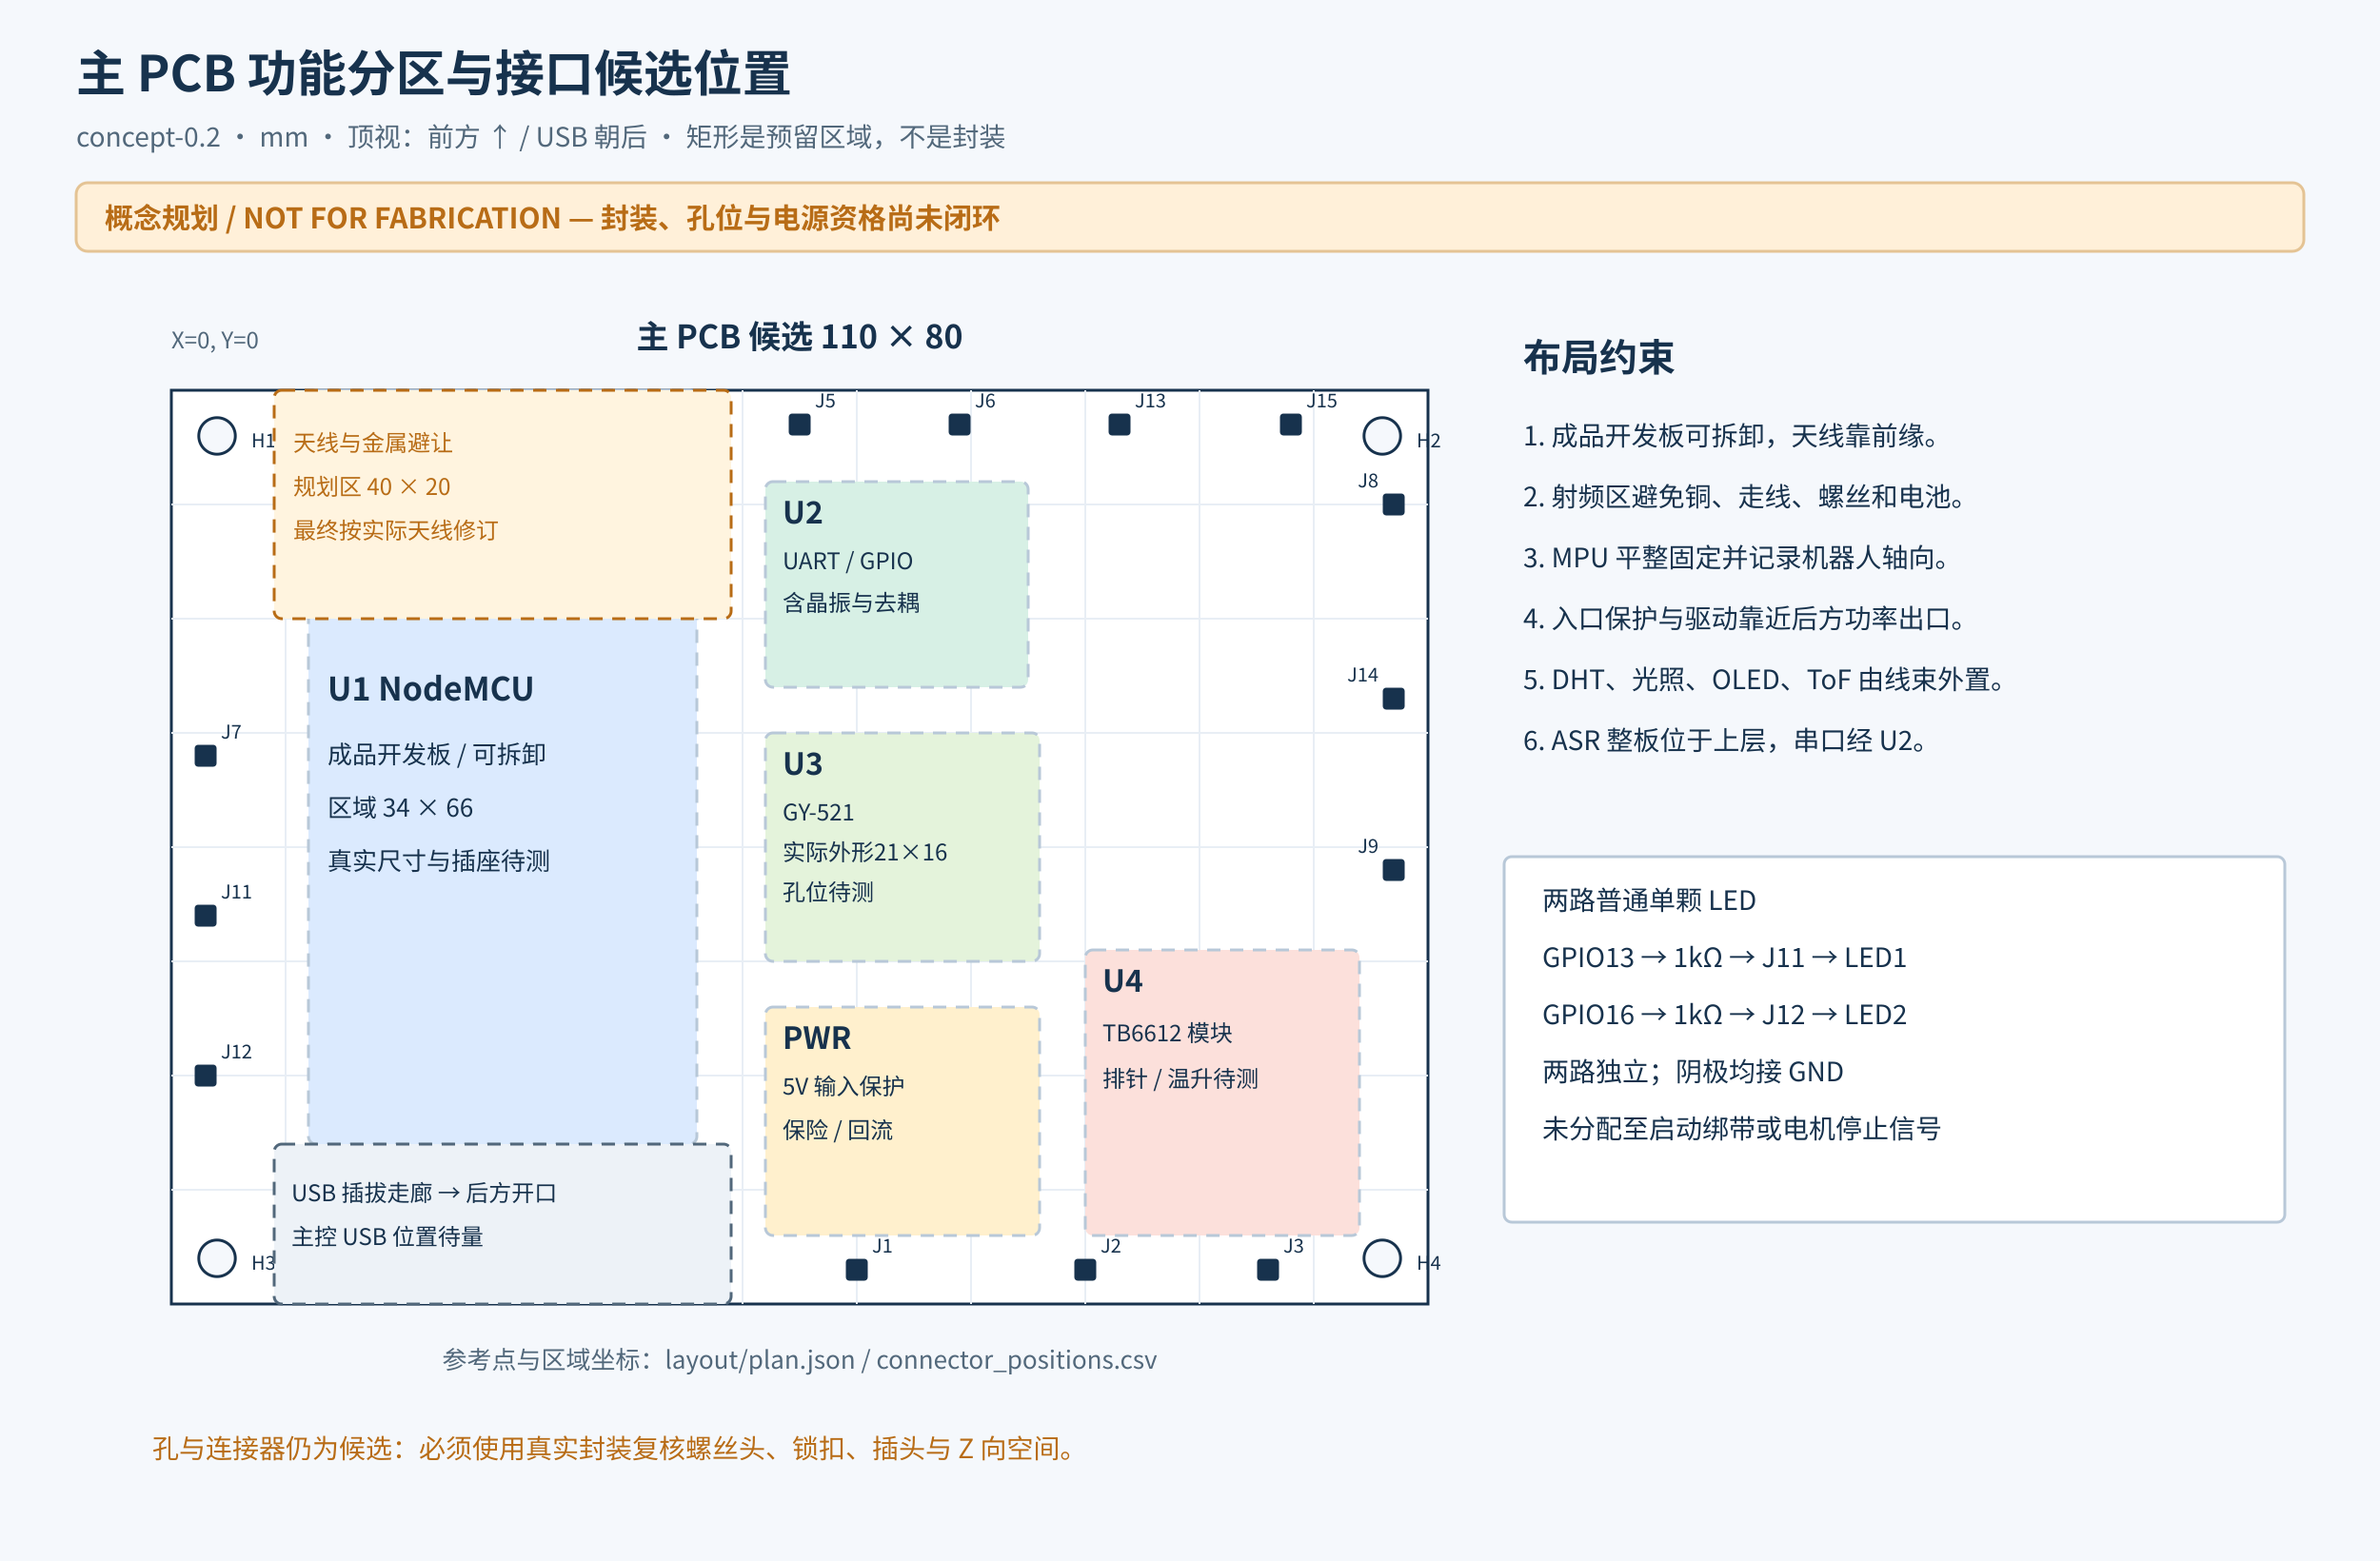
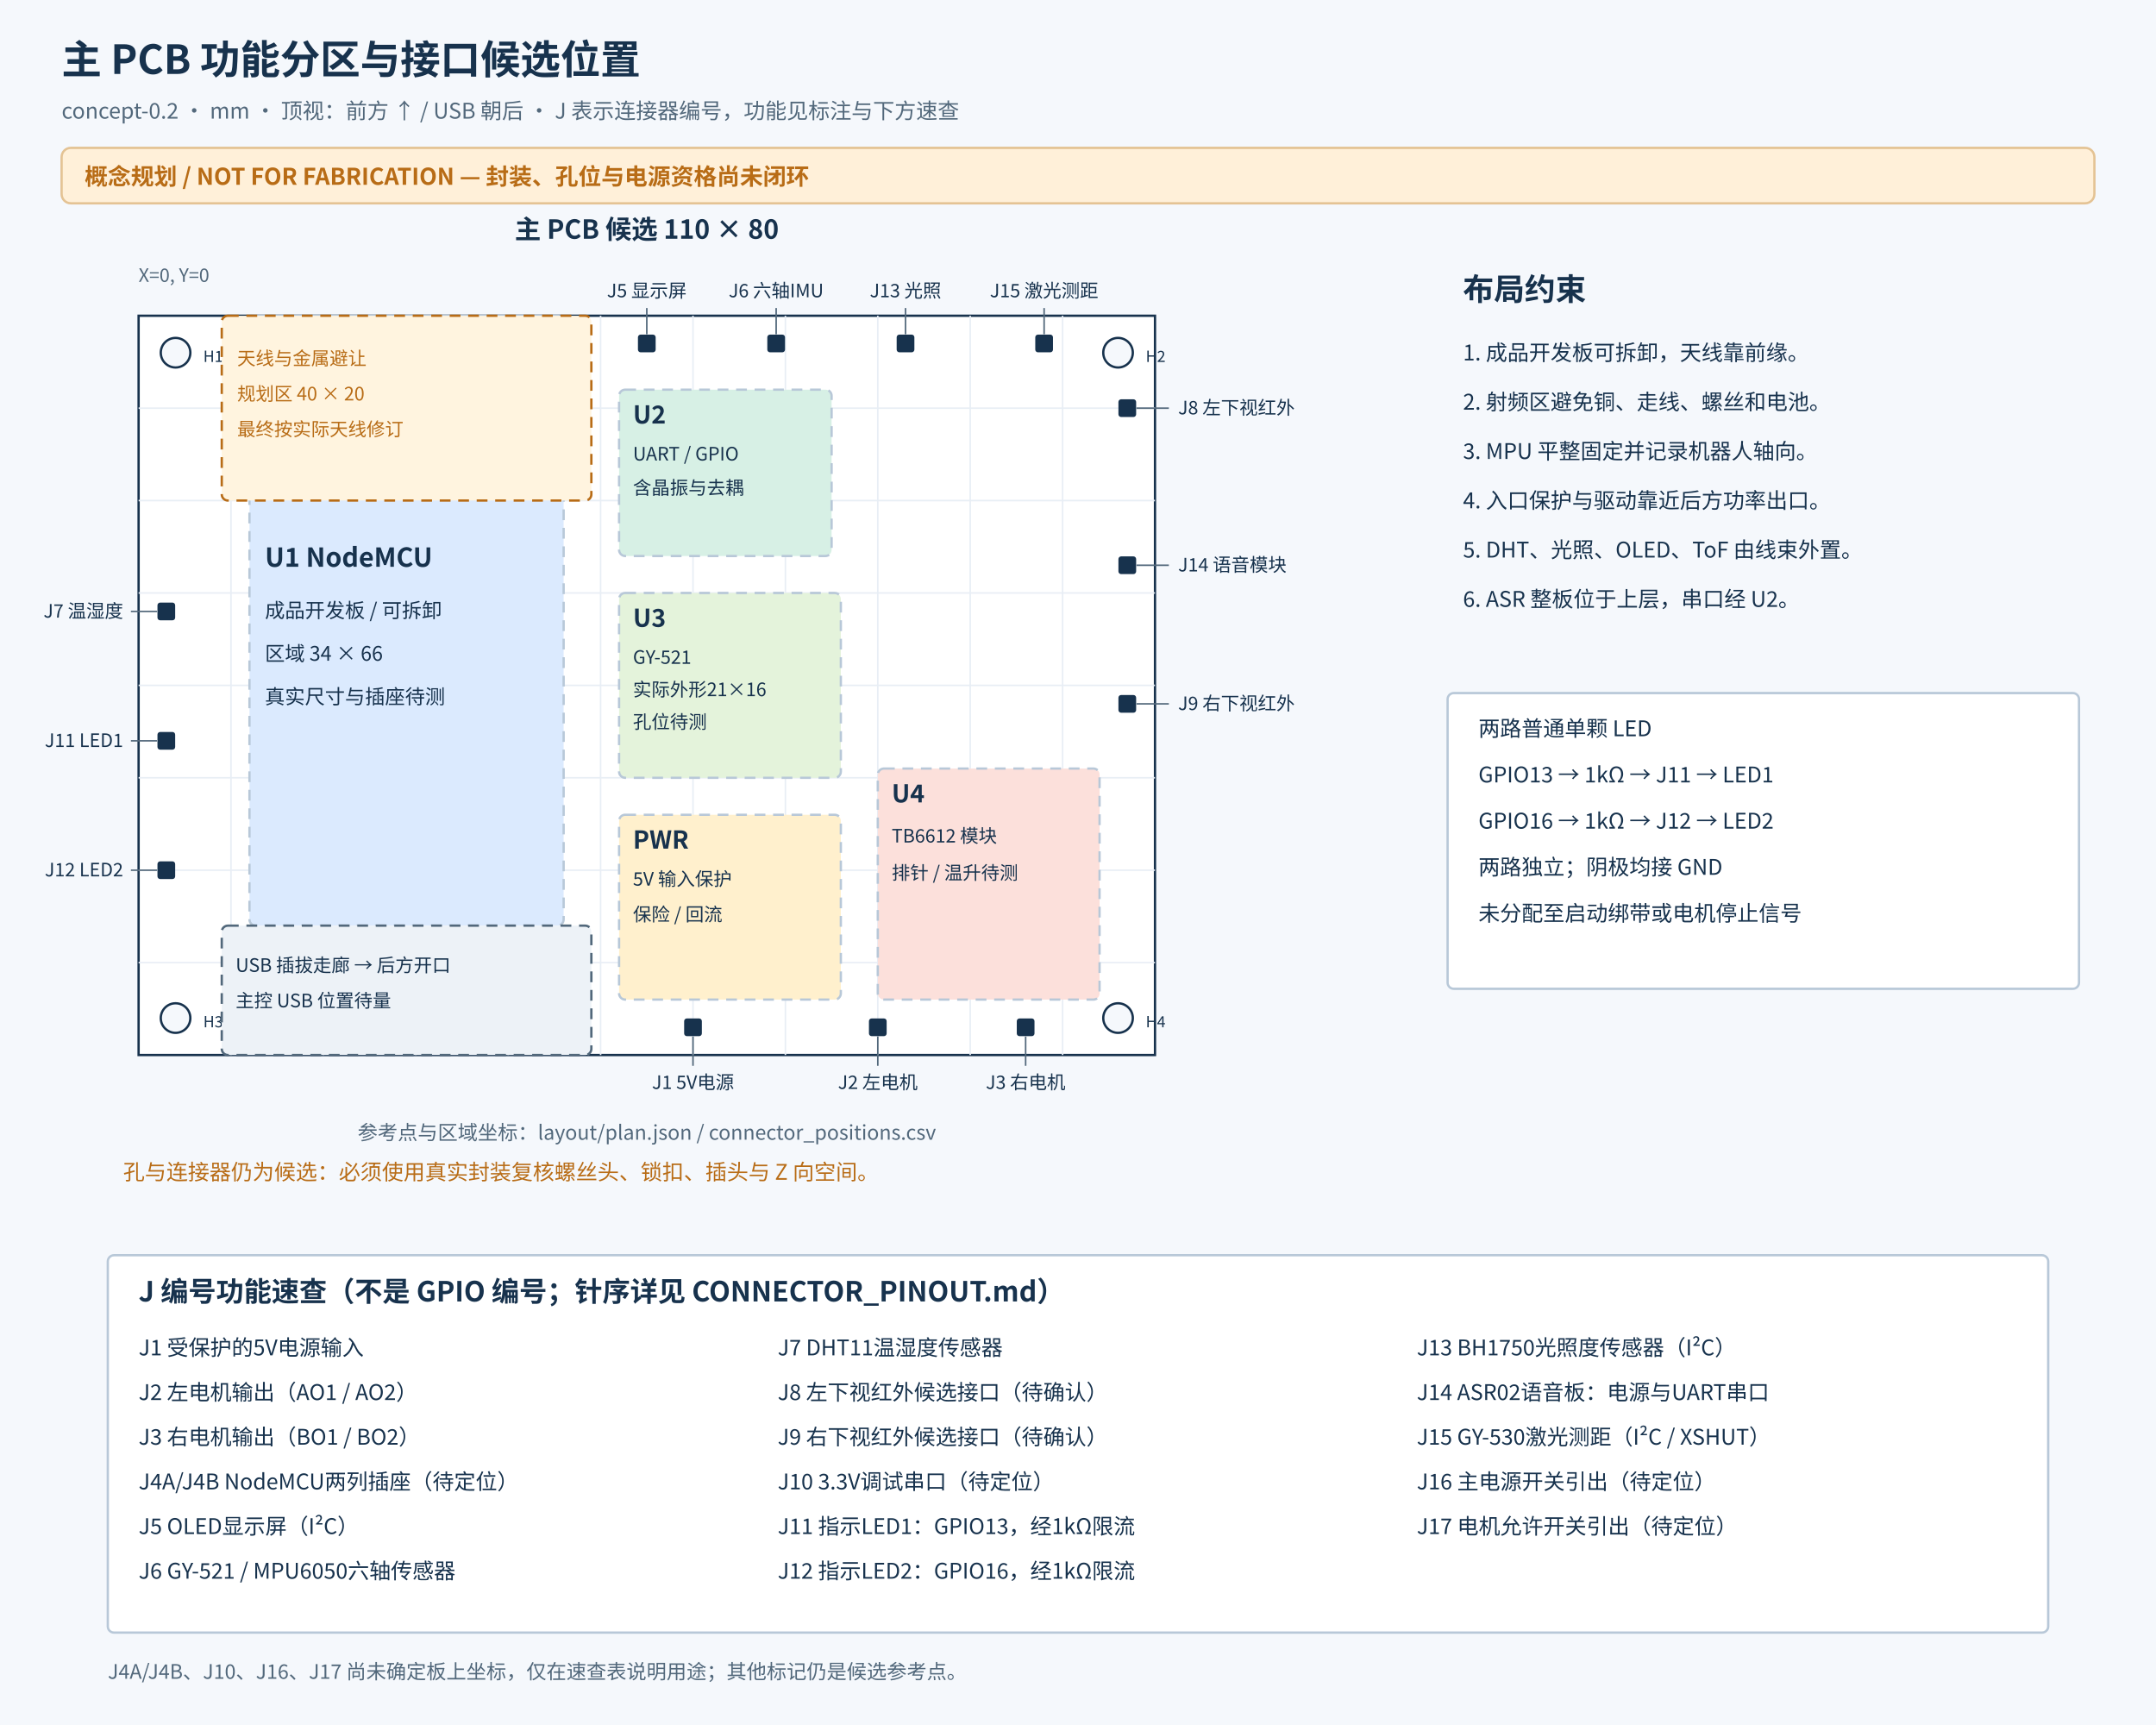
- <svg xmlns="http://www.w3.org/2000/svg" width="1250" height="820" viewBox="0 0 1250 820">
+ <svg xmlns="http://www.w3.org/2000/svg" width="1400" height="1120" viewBox="0 0 1400 1120">
  <style>text{font-family:"Microsoft YaHei","Noto Sans CJK SC","Segoe UI",sans-serif}</style>
-   <rect width="1250" height="820" fill="#f5f8fc" />
+   <rect width="1400" height="1120" fill="#f5f8fc" />
  <text x="40" y="48" font-size="26" fill="#17324d" font-weight="700" text-anchor="start">主 PCB 功能分区与接口候选位置</text>
-   <text x="40" y="77" font-size="14" fill="#52687b" font-weight="400" text-anchor="start">concept-0.2 · mm · 顶视：前方 ↑ / USB 朝后 · 矩形是预留区域，不是封装</text>
-   <rect x="40" y="96" width="1170" height="36" rx="6" fill="#fff0d9" stroke="#e4c394" stroke-width="1.5" />
+   <text x="40" y="77" font-size="14" fill="#52687b" font-weight="400" text-anchor="start">concept-0.2 · mm · 顶视：前方 ↑ / USB 朝后 · J 表示连接器编号，功能见标注与下方速查</text>
+   <rect x="40" y="96" width="1320" height="36" rx="6" fill="#fff0d9" stroke="#e4c394" stroke-width="1.5" />
  <text x="55" y="120" font-size="15" fill="#b86c16" font-weight="600" text-anchor="start">概念规划 / NOT FOR FABRICATION — 封装、孔位与电源资格尚未闭环</text>
  <rect x="90" y="205" width="660" height="480" rx="0" fill="#fff" stroke="#17324d" stroke-width="1.5" />
  <polyline points="150,205 150,685" fill="none" stroke="#e8eef5" stroke-width="1" stroke-linejoin="round" />
  <polyline points="210,205 210,685" fill="none" stroke="#e8eef5" stroke-width="1" stroke-linejoin="round" />
  <polyline points="270,205 270,685" fill="none" stroke="#e8eef5" stroke-width="1" stroke-linejoin="round" />
  <polyline points="330,205 330,685" fill="none" stroke="#e8eef5" stroke-width="1" stroke-linejoin="round" />
  <polyline points="390,205 390,685" fill="none" stroke="#e8eef5" stroke-width="1" stroke-linejoin="round" />
  <polyline points="450,205 450,685" fill="none" stroke="#e8eef5" stroke-width="1" stroke-linejoin="round" />
  <polyline points="510,205 510,685" fill="none" stroke="#e8eef5" stroke-width="1" stroke-linejoin="round" />
  <polyline points="570,205 570,685" fill="none" stroke="#e8eef5" stroke-width="1" stroke-linejoin="round" />
  <polyline points="630,205 630,685" fill="none" stroke="#e8eef5" stroke-width="1" stroke-linejoin="round" />
  <polyline points="690,205 690,685" fill="none" stroke="#e8eef5" stroke-width="1" stroke-linejoin="round" />
  <polyline points="90,265 750,265" fill="none" stroke="#e8eef5" stroke-width="1" stroke-linejoin="round" />
  <polyline points="90,325 750,325" fill="none" stroke="#e8eef5" stroke-width="1" stroke-linejoin="round" />
  <polyline points="90,385 750,385" fill="none" stroke="#e8eef5" stroke-width="1" stroke-linejoin="round" />
  <polyline points="90,445 750,445" fill="none" stroke="#e8eef5" stroke-width="1" stroke-linejoin="round" />
  <polyline points="90,505 750,505" fill="none" stroke="#e8eef5" stroke-width="1" stroke-linejoin="round" />
  <polyline points="90,565 750,565" fill="none" stroke="#e8eef5" stroke-width="1" stroke-linejoin="round" />
  <polyline points="90,625 750,625" fill="none" stroke="#e8eef5" stroke-width="1" stroke-linejoin="round" />
  <text x="90" y="183" font-size="12" fill="#52687b" font-weight="400" text-anchor="start">X=0, Y=0</text>
-   <text x="420" y="183" font-size="17" fill="#17324d" font-weight="600" text-anchor="middle">主 PCB 候选 110 × 80</text>
+   <text x="420" y="155" font-size="17" fill="#17324d" font-weight="600" text-anchor="middle">主 PCB 候选 110 × 80</text>
  <circle cx="114" cy="229" r="9.6" fill="#f5f8fc" stroke="#17324d" stroke-width="1.5" />
  <text x="132" y="235" font-size="10" fill="#17324d" font-weight="400" text-anchor="start">H1</text>
  <circle cx="726" cy="229" r="9.6" fill="#f5f8fc" stroke="#17324d" stroke-width="1.5" />
  <text x="744" y="235" font-size="10" fill="#17324d" font-weight="400" text-anchor="start">H2</text>
  <circle cx="114" cy="661" r="9.6" fill="#f5f8fc" stroke="#17324d" stroke-width="1.5" />
  <text x="132" y="667" font-size="10" fill="#17324d" font-weight="400" text-anchor="start">H3</text>
  <circle cx="726" cy="661" r="9.6" fill="#f5f8fc" stroke="#17324d" stroke-width="1.5" />
  <text x="744" y="667" font-size="10" fill="#17324d" font-weight="400" text-anchor="start">H4</text>
  <rect x="162" y="205" width="204" height="396" rx="4" fill="#dbeafe" stroke="#b8c8d8" stroke-width="1.5" stroke-dasharray="7 5" />
  <rect x="402" y="253" width="138" height="108" rx="4" fill="#d7f0e5" stroke="#b8c8d8" stroke-width="1.5" stroke-dasharray="7 5" />
  <text x="411" y="275" font-size="16" fill="#17324d" font-weight="700" text-anchor="start">U2</text>
  <text x="411" y="299" font-size="12" fill="#17324d" font-weight="400" text-anchor="start">UART / GPIO</text>
  <text x="411" y="321" font-size="12" fill="#17324d" font-weight="400" text-anchor="start">含晶振与去耦</text>
  <rect x="402" y="385" width="144" height="120" rx="4" fill="#e4f3db" stroke="#b8c8d8" stroke-width="1.5" stroke-dasharray="7 5" />
  <text x="411" y="407" font-size="16" fill="#17324d" font-weight="700" text-anchor="start">U3</text>
  <text x="411" y="431" font-size="12" fill="#17324d" font-weight="400" text-anchor="start">GY-521</text>
  <text x="411" y="452" font-size="12" fill="#17324d" font-weight="400" text-anchor="start">实际外形21×16</text>
  <text x="411" y="473" font-size="12" fill="#17324d" font-weight="400" text-anchor="start">孔位待测</text>
  <rect x="402" y="529" width="144" height="120" rx="4" fill="#fff0cd" stroke="#b8c8d8" stroke-width="1.5" stroke-dasharray="7 5" />
  <text x="411" y="551" font-size="16" fill="#17324d" font-weight="700" text-anchor="start">PWR</text>
  <text x="411" y="575" font-size="12" fill="#17324d" font-weight="400" text-anchor="start">5V 输入保护</text>
  <text x="411" y="598" font-size="12" fill="#17324d" font-weight="400" text-anchor="start">保险 / 回流</text>
  <rect x="570" y="499" width="144" height="150" rx="4" fill="#fce0db" stroke="#b8c8d8" stroke-width="1.5" stroke-dasharray="7 5" />
  <text x="579" y="521" font-size="16" fill="#17324d" font-weight="700" text-anchor="start">U4</text>
  <text x="579" y="547" font-size="12" fill="#17324d" font-weight="400" text-anchor="start">TB6612 模块</text>
  <text x="579" y="571" font-size="12" fill="#17324d" font-weight="400" text-anchor="start">排针 / 温升待测</text>
  <rect x="144" y="205" width="240" height="120" rx="4" fill="#fff4df" stroke="#b86c16" stroke-width="1.5" stroke-dasharray="7 5" />
  <text x="154" y="237" font-size="12" fill="#b86c16" font-weight="400" text-anchor="start">天线与金属避让</text>
  <text x="154" y="260" font-size="12" fill="#b86c16" font-weight="400" text-anchor="start">规划区 40 × 20</text>
  <text x="154" y="283" font-size="12" fill="#b86c16" font-weight="400" text-anchor="start">最终按实际天线修订</text>
  <text x="172" y="368" font-size="17" fill="#17324d" font-weight="700" text-anchor="start">U1 NodeMCU</text>
  <text x="172" y="401" font-size="13" fill="#17324d" font-weight="400" text-anchor="start">成品开发板 / 可拆卸</text>
  <text x="172" y="429" font-size="13" fill="#17324d" font-weight="400" text-anchor="start">区域 34 × 66</text>
  <text x="172" y="457" font-size="13" fill="#17324d" font-weight="400" text-anchor="start">真实尺寸与插座待测</text>
  <rect x="144" y="601" width="240" height="84" rx="4" fill="#edf2f7" stroke="#52687b" stroke-width="1.5" stroke-dasharray="7 5" />
  <text x="153" y="631" font-size="12" fill="#17324d" font-weight="400" text-anchor="start">USB 插拔走廊 → 后方开口</text>
  <text x="153" y="654" font-size="12" fill="#17324d" font-weight="400" text-anchor="start">主控 USB 位置待量</text>
  <rect x="445" y="662" width="10" height="10" rx="1" fill="#17324d" stroke="#17324d" stroke-width="1.5" />
-   <text x="458" y="658" font-size="10" fill="#17324d" font-weight="400" text-anchor="start">J1</text>
+   <polyline points="450,673 450,692" fill="none" stroke="#52687b" stroke-width="1" stroke-linejoin="round" />
+   <text x="450" y="707" font-size="12" fill="#17324d" font-weight="400" text-anchor="middle">J1 5V电源</text>
  <rect x="565" y="662" width="10" height="10" rx="1" fill="#17324d" stroke="#17324d" stroke-width="1.5" />
-   <text x="578" y="658" font-size="10" fill="#17324d" font-weight="400" text-anchor="start">J2</text>
+   <polyline points="570,673 570,692" fill="none" stroke="#52687b" stroke-width="1" stroke-linejoin="round" />
+   <text x="570" y="707" font-size="12" fill="#17324d" font-weight="400" text-anchor="middle">J2 左电机</text>
  <rect x="661" y="662" width="10" height="10" rx="1" fill="#17324d" stroke="#17324d" stroke-width="1.5" />
-   <text x="674" y="658" font-size="10" fill="#17324d" font-weight="400" text-anchor="start">J3</text>
+   <polyline points="666,673 666,692" fill="none" stroke="#52687b" stroke-width="1" stroke-linejoin="round" />
+   <text x="666" y="707" font-size="12" fill="#17324d" font-weight="400" text-anchor="middle">J3 右电机</text>
  <rect x="415" y="218" width="10" height="10" rx="1" fill="#17324d" stroke="#17324d" stroke-width="1.5" />
-   <text x="428" y="214" font-size="10" fill="#17324d" font-weight="400" text-anchor="start">J5</text>
+   <polyline points="420,217 420,200" fill="none" stroke="#52687b" stroke-width="1" stroke-linejoin="round" />
+   <text x="420" y="193" font-size="12" fill="#17324d" font-weight="400" text-anchor="middle">J5 显示屏</text>
  <rect x="499" y="218" width="10" height="10" rx="1" fill="#17324d" stroke="#17324d" stroke-width="1.5" />
-   <text x="512" y="214" font-size="10" fill="#17324d" font-weight="400" text-anchor="start">J6</text>
+   <polyline points="504,217 504,200" fill="none" stroke="#52687b" stroke-width="1" stroke-linejoin="round" />
+   <text x="504" y="193" font-size="12" fill="#17324d" font-weight="400" text-anchor="middle">J6 六轴IMU</text>
  <rect x="103" y="392" width="10" height="10" rx="1" fill="#17324d" stroke="#17324d" stroke-width="1.5" />
-   <text x="116" y="388" font-size="10" fill="#17324d" font-weight="400" text-anchor="start">J7</text>
+   <polyline points="85,397 102,397" fill="none" stroke="#52687b" stroke-width="1" stroke-linejoin="round" />
+   <text x="80" y="401" font-size="12" fill="#17324d" font-weight="400" text-anchor="end">J7 温湿度</text>
  <rect x="727" y="260" width="10" height="10" rx="1" fill="#17324d" stroke="#17324d" stroke-width="1.5" />
-   <text x="724" y="256" font-size="10" fill="#17324d" font-weight="400" text-anchor="end">J8</text>
+   <polyline points="738,265 759,265" fill="none" stroke="#52687b" stroke-width="1" stroke-linejoin="round" />
+   <text x="765" y="269" font-size="12" fill="#17324d" font-weight="400" text-anchor="start">J8 左下视红外</text>
  <rect x="727" y="452" width="10" height="10" rx="1" fill="#17324d" stroke="#17324d" stroke-width="1.5" />
-   <text x="724" y="448" font-size="10" fill="#17324d" font-weight="400" text-anchor="end">J9</text>
+   <polyline points="738,457 759,457" fill="none" stroke="#52687b" stroke-width="1" stroke-linejoin="round" />
+   <text x="765" y="461" font-size="12" fill="#17324d" font-weight="400" text-anchor="start">J9 右下视红外</text>
  <rect x="103" y="476" width="10" height="10" rx="1" fill="#17324d" stroke="#17324d" stroke-width="1.5" />
-   <text x="116" y="472" font-size="10" fill="#17324d" font-weight="400" text-anchor="start">J11</text>
+   <polyline points="85,481 102,481" fill="none" stroke="#52687b" stroke-width="1" stroke-linejoin="round" />
+   <text x="80" y="485" font-size="12" fill="#17324d" font-weight="400" text-anchor="end">J11 LED1</text>
  <rect x="103" y="560" width="10" height="10" rx="1" fill="#17324d" stroke="#17324d" stroke-width="1.5" />
-   <text x="116" y="556" font-size="10" fill="#17324d" font-weight="400" text-anchor="start">J12</text>
+   <polyline points="85,565 102,565" fill="none" stroke="#52687b" stroke-width="1" stroke-linejoin="round" />
+   <text x="80" y="569" font-size="12" fill="#17324d" font-weight="400" text-anchor="end">J12 LED2</text>
  <rect x="583" y="218" width="10" height="10" rx="1" fill="#17324d" stroke="#17324d" stroke-width="1.5" />
-   <text x="596" y="214" font-size="10" fill="#17324d" font-weight="400" text-anchor="start">J13</text>
+   <polyline points="588,217 588,200" fill="none" stroke="#52687b" stroke-width="1" stroke-linejoin="round" />
+   <text x="588" y="193" font-size="12" fill="#17324d" font-weight="400" text-anchor="middle">J13 光照</text>
  <rect x="727" y="362" width="10" height="10" rx="1" fill="#17324d" stroke="#17324d" stroke-width="1.5" />
-   <text x="724" y="358" font-size="10" fill="#17324d" font-weight="400" text-anchor="end">J14</text>
+   <polyline points="738,367 759,367" fill="none" stroke="#52687b" stroke-width="1" stroke-linejoin="round" />
+   <text x="765" y="371" font-size="12" fill="#17324d" font-weight="400" text-anchor="start">J14 语音模块</text>
  <rect x="673" y="218" width="10" height="10" rx="1" fill="#17324d" stroke="#17324d" stroke-width="1.5" />
-   <text x="686" y="214" font-size="10" fill="#17324d" font-weight="400" text-anchor="start">J15</text>
-   <text x="420" y="719" font-size="13" fill="#52687b" font-weight="400" text-anchor="middle">参考点与区域坐标：layout/plan.json / connector_positions.csv</text>
-   <text x="800" y="195" font-size="20" fill="#17324d" font-weight="700" text-anchor="start">布局约束</text>
-   <text x="800" y="234" font-size="14" fill="#17324d" font-weight="400" text-anchor="start">1. 成品开发板可拆卸，天线靠前缘。</text>
-   <text x="800" y="266" font-size="14" fill="#17324d" font-weight="400" text-anchor="start">2. 射频区避免铜、走线、螺丝和电池。</text>
-   <text x="800" y="298" font-size="14" fill="#17324d" font-weight="400" text-anchor="start">3. MPU 平整固定并记录机器人轴向。</text>
-   <text x="800" y="330" font-size="14" fill="#17324d" font-weight="400" text-anchor="start">4. 入口保护与驱动靠近后方功率出口。</text>
-   <text x="800" y="362" font-size="14" fill="#17324d" font-weight="400" text-anchor="start">5. DHT、光照、OLED、ToF 由线束外置。</text>
-   <text x="800" y="394" font-size="14" fill="#17324d" font-weight="400" text-anchor="start">6. ASR 整板位于上层，串口经 U2。</text>
-   <rect x="790" y="450" width="410" height="192" rx="4" fill="white" stroke="#b8c8d8" stroke-width="1.5" />
-   <text x="810" y="478" font-size="14" fill="#17324d" font-weight="400" text-anchor="start">两路普通单颗 LED</text>
-   <text x="810" y="508" font-size="14" fill="#17324d" font-weight="400" text-anchor="start">GPIO13 → 1kΩ → J11 → LED1</text>
-   <text x="810" y="538" font-size="14" fill="#17324d" font-weight="400" text-anchor="start">GPIO16 → 1kΩ → J12 → LED2</text>
-   <text x="810" y="568" font-size="14" fill="#17324d" font-weight="400" text-anchor="start">两路独立；阴极均接 GND</text>
-   <text x="810" y="598" font-size="14" fill="#17324d" font-weight="400" text-anchor="start">未分配至启动绑带或电机停止信号</text>
+   <polyline points="678,217 678,200" fill="none" stroke="#52687b" stroke-width="1" stroke-linejoin="round" />
+   <text x="678" y="193" font-size="12" fill="#17324d" font-weight="400" text-anchor="middle">J15 激光测距</text>
+   <text x="420" y="740" font-size="13" fill="#52687b" font-weight="400" text-anchor="middle">参考点与区域坐标：layout/plan.json / connector_positions.csv</text>
+   <text x="950" y="195" font-size="20" fill="#17324d" font-weight="700" text-anchor="start">布局约束</text>
+   <text x="950" y="234" font-size="14" fill="#17324d" font-weight="400" text-anchor="start">1. 成品开发板可拆卸，天线靠前缘。</text>
+   <text x="950" y="266" font-size="14" fill="#17324d" font-weight="400" text-anchor="start">2. 射频区避免铜、走线、螺丝和电池。</text>
+   <text x="950" y="298" font-size="14" fill="#17324d" font-weight="400" text-anchor="start">3. MPU 平整固定并记录机器人轴向。</text>
+   <text x="950" y="330" font-size="14" fill="#17324d" font-weight="400" text-anchor="start">4. 入口保护与驱动靠近后方功率出口。</text>
+   <text x="950" y="362" font-size="14" fill="#17324d" font-weight="400" text-anchor="start">5. DHT、光照、OLED、ToF 由线束外置。</text>
+   <text x="950" y="394" font-size="14" fill="#17324d" font-weight="400" text-anchor="start">6. ASR 整板位于上层，串口经 U2。</text>
+   <rect x="940" y="450" width="410" height="192" rx="4" fill="white" stroke="#b8c8d8" stroke-width="1.5" />
+   <text x="960" y="478" font-size="14" fill="#17324d" font-weight="400" text-anchor="start">两路普通单颗 LED</text>
+   <text x="960" y="508" font-size="14" fill="#17324d" font-weight="400" text-anchor="start">GPIO13 → 1kΩ → J11 → LED1</text>
+   <text x="960" y="538" font-size="14" fill="#17324d" font-weight="400" text-anchor="start">GPIO16 → 1kΩ → J12 → LED2</text>
+   <text x="960" y="568" font-size="14" fill="#17324d" font-weight="400" text-anchor="start">两路独立；阴极均接 GND</text>
+   <text x="960" y="598" font-size="14" fill="#17324d" font-weight="400" text-anchor="start">未分配至启动绑带或电机停止信号</text>
  <text x="80" y="766" font-size="14" fill="#b86c16" font-weight="400" text-anchor="start">孔与连接器仍为候选：必须使用真实封装复核螺丝头、锁扣、插头与 Z 向空间。</text>
+   <rect x="70" y="815" width="1260" height="245" rx="4" fill="white" stroke="#b8c8d8" stroke-width="1.5" />
+   <text x="90" y="845" font-size="18" fill="#17324d" font-weight="600" text-anchor="start">J 编号功能速查（不是 GPIO 编号；针序详见 CONNECTOR_PINOUT.md）</text>
+   <text x="90" y="880" font-size="14" fill="#17324d" font-weight="400" text-anchor="start">J1  受保护的5V电源输入</text>
+   <text x="90" y="909" font-size="14" fill="#17324d" font-weight="400" text-anchor="start">J2  左电机输出（AO1 / AO2）</text>
+   <text x="90" y="938" font-size="14" fill="#17324d" font-weight="400" text-anchor="start">J3  右电机输出（BO1 / BO2）</text>
+   <text x="90" y="967" font-size="14" fill="#17324d" font-weight="400" text-anchor="start">J4A/J4B  NodeMCU两列插座（待定位）</text>
+   <text x="90" y="996" font-size="14" fill="#17324d" font-weight="400" text-anchor="start">J5  OLED显示屏（I²C）</text>
+   <text x="90" y="1025" font-size="14" fill="#17324d" font-weight="400" text-anchor="start">J6  GY-521 / MPU6050六轴传感器</text>
+   <text x="505" y="880" font-size="14" fill="#17324d" font-weight="400" text-anchor="start">J7  DHT11温湿度传感器</text>
+   <text x="505" y="909" font-size="14" fill="#17324d" font-weight="400" text-anchor="start">J8  左下视红外候选接口（待确认）</text>
+   <text x="505" y="938" font-size="14" fill="#17324d" font-weight="400" text-anchor="start">J9  右下视红外候选接口（待确认）</text>
+   <text x="505" y="967" font-size="14" fill="#17324d" font-weight="400" text-anchor="start">J10  3.3V调试串口（待定位）</text>
+   <text x="505" y="996" font-size="14" fill="#17324d" font-weight="400" text-anchor="start">J11  指示LED1：GPIO13，经1kΩ限流</text>
+   <text x="505" y="1025" font-size="14" fill="#17324d" font-weight="400" text-anchor="start">J12  指示LED2：GPIO16，经1kΩ限流</text>
+   <text x="920" y="880" font-size="14" fill="#17324d" font-weight="400" text-anchor="start">J13  BH1750光照度传感器（I²C）</text>
+   <text x="920" y="909" font-size="14" fill="#17324d" font-weight="400" text-anchor="start">J14  ASR02语音板：电源与UART串口</text>
+   <text x="920" y="938" font-size="14" fill="#17324d" font-weight="400" text-anchor="start">J15  GY-530激光测距（I²C / XSHUT）</text>
+   <text x="920" y="967" font-size="14" fill="#17324d" font-weight="400" text-anchor="start">J16  主电源开关引出（待定位）</text>
+   <text x="920" y="996" font-size="14" fill="#17324d" font-weight="400" text-anchor="start">J17  电机允许开关引出（待定位）</text>
+   <text x="70" y="1090" font-size="13" fill="#52687b" font-weight="400" text-anchor="start">J4A/J4B、J10、J16、J17 尚未确定板上坐标，仅在速查表说明用途；其他标记仍是候选参考点。</text>
</svg>
